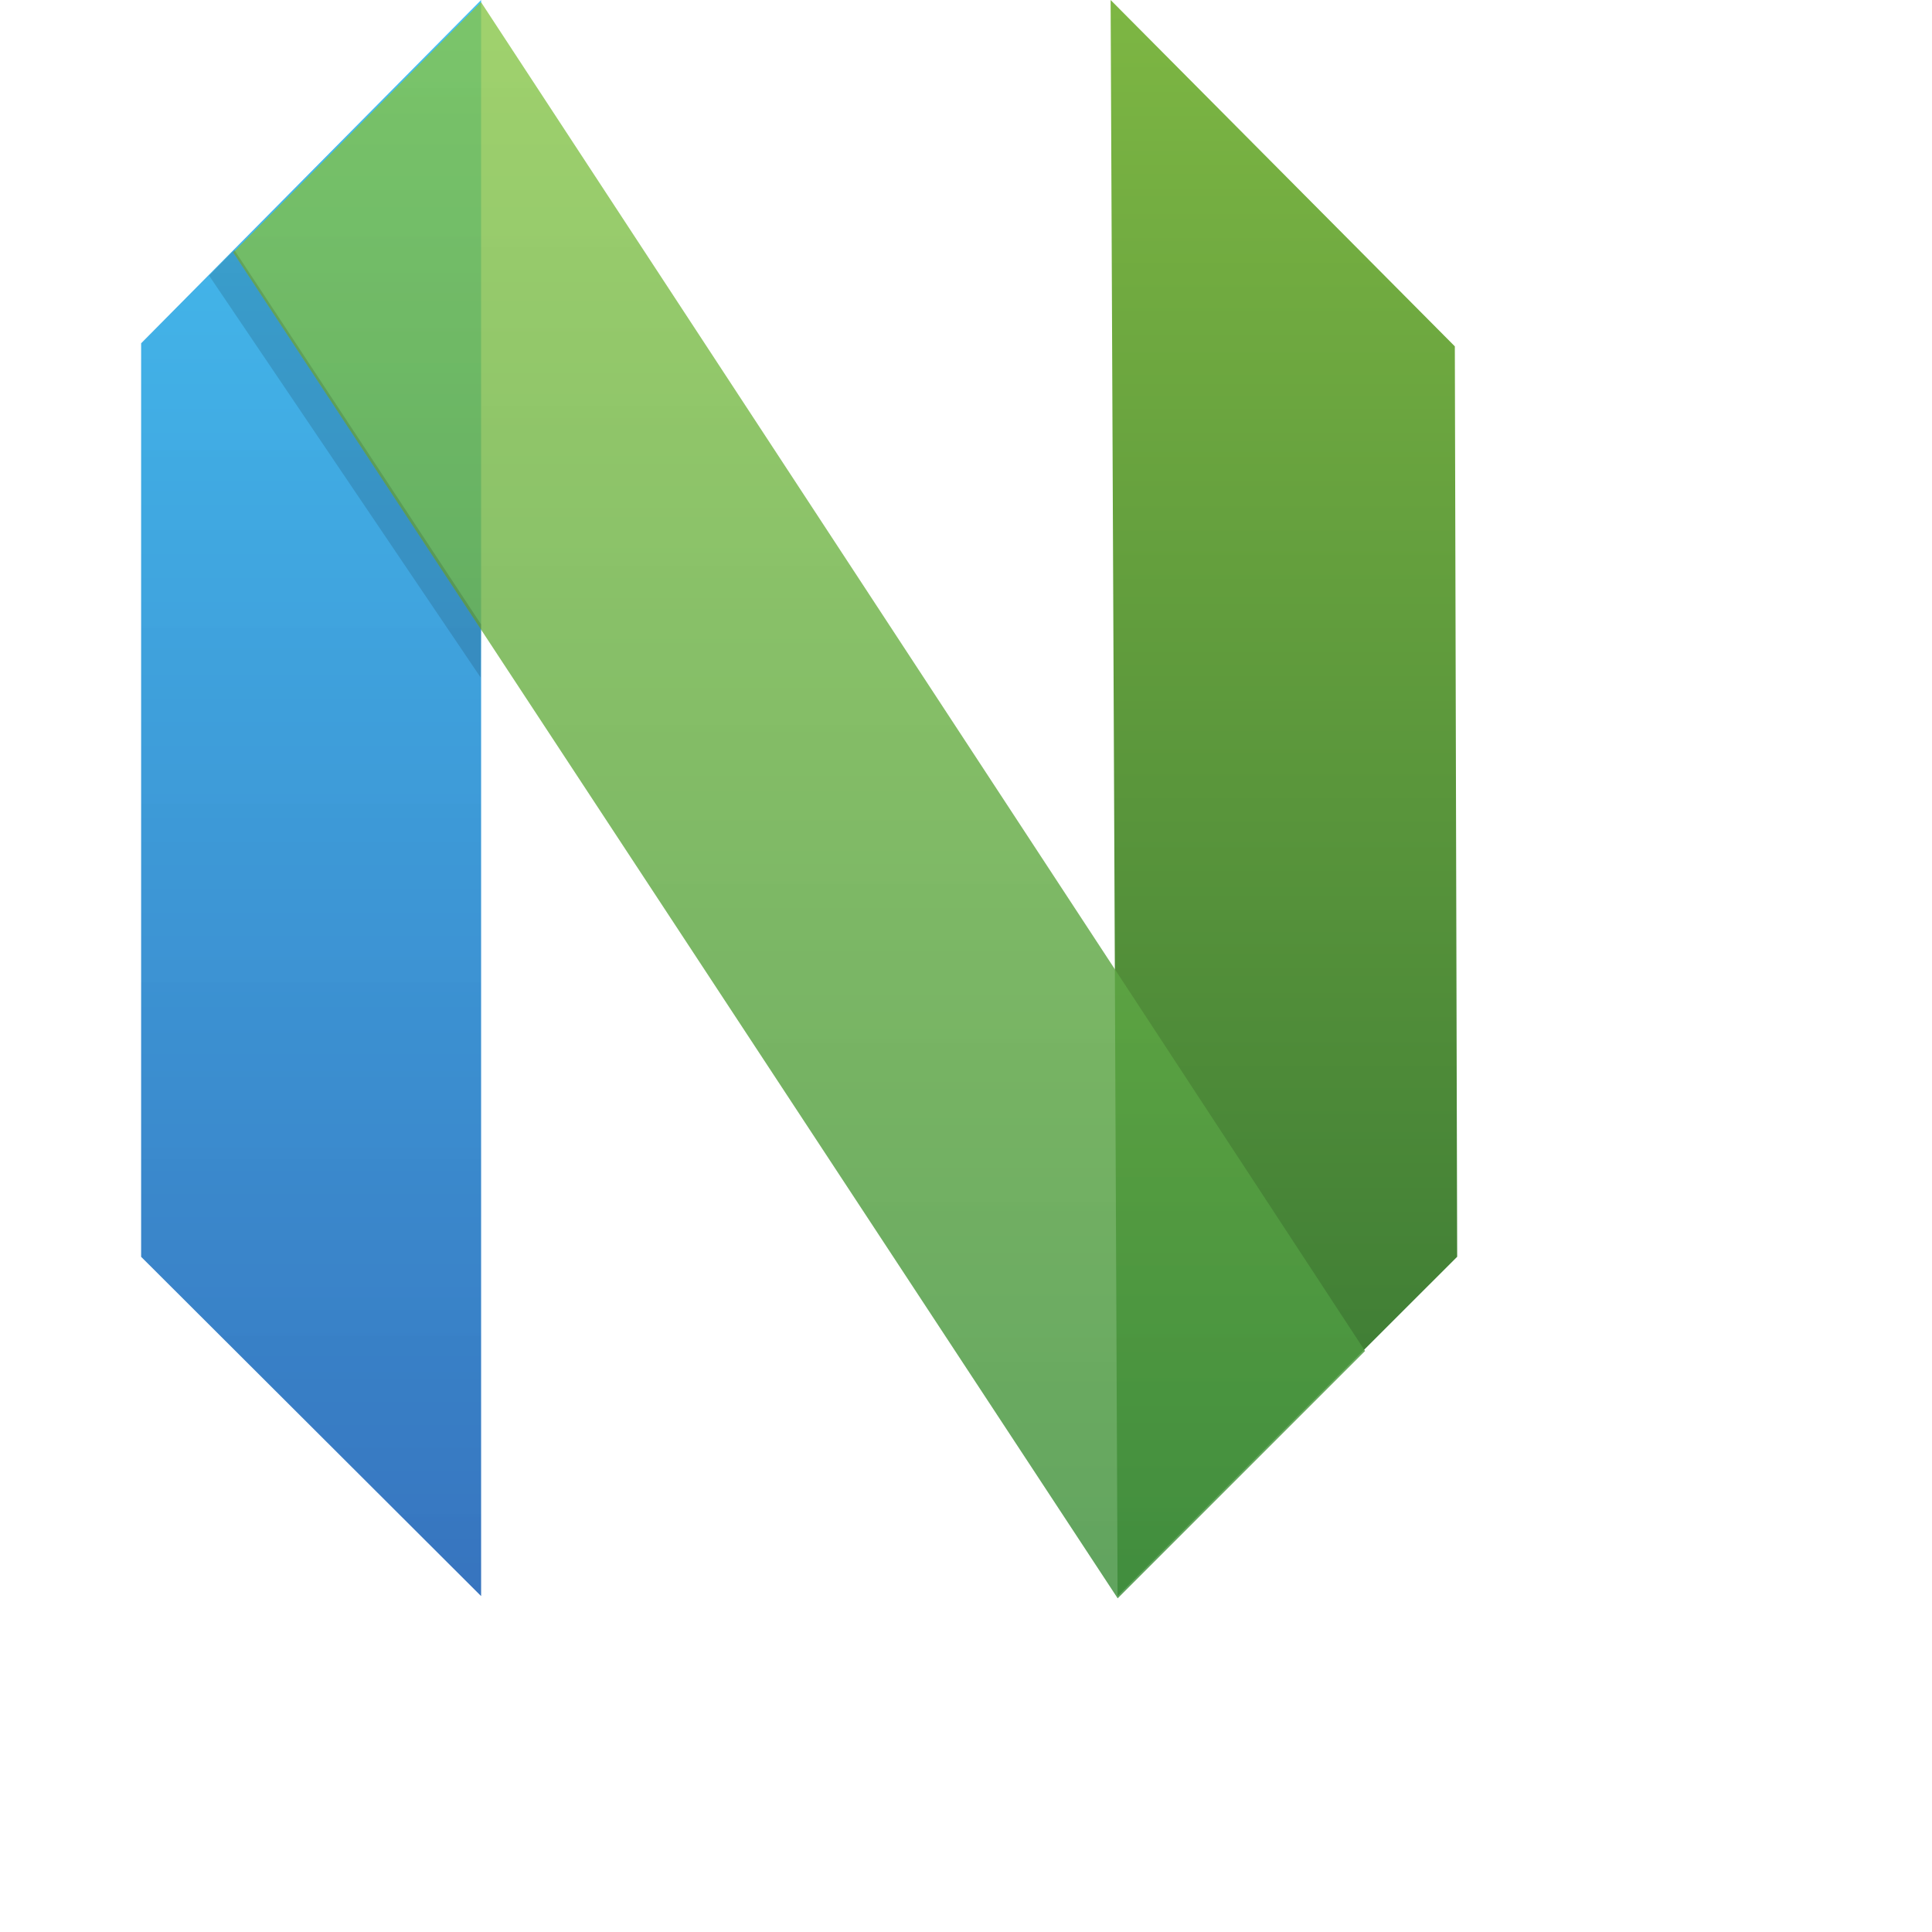
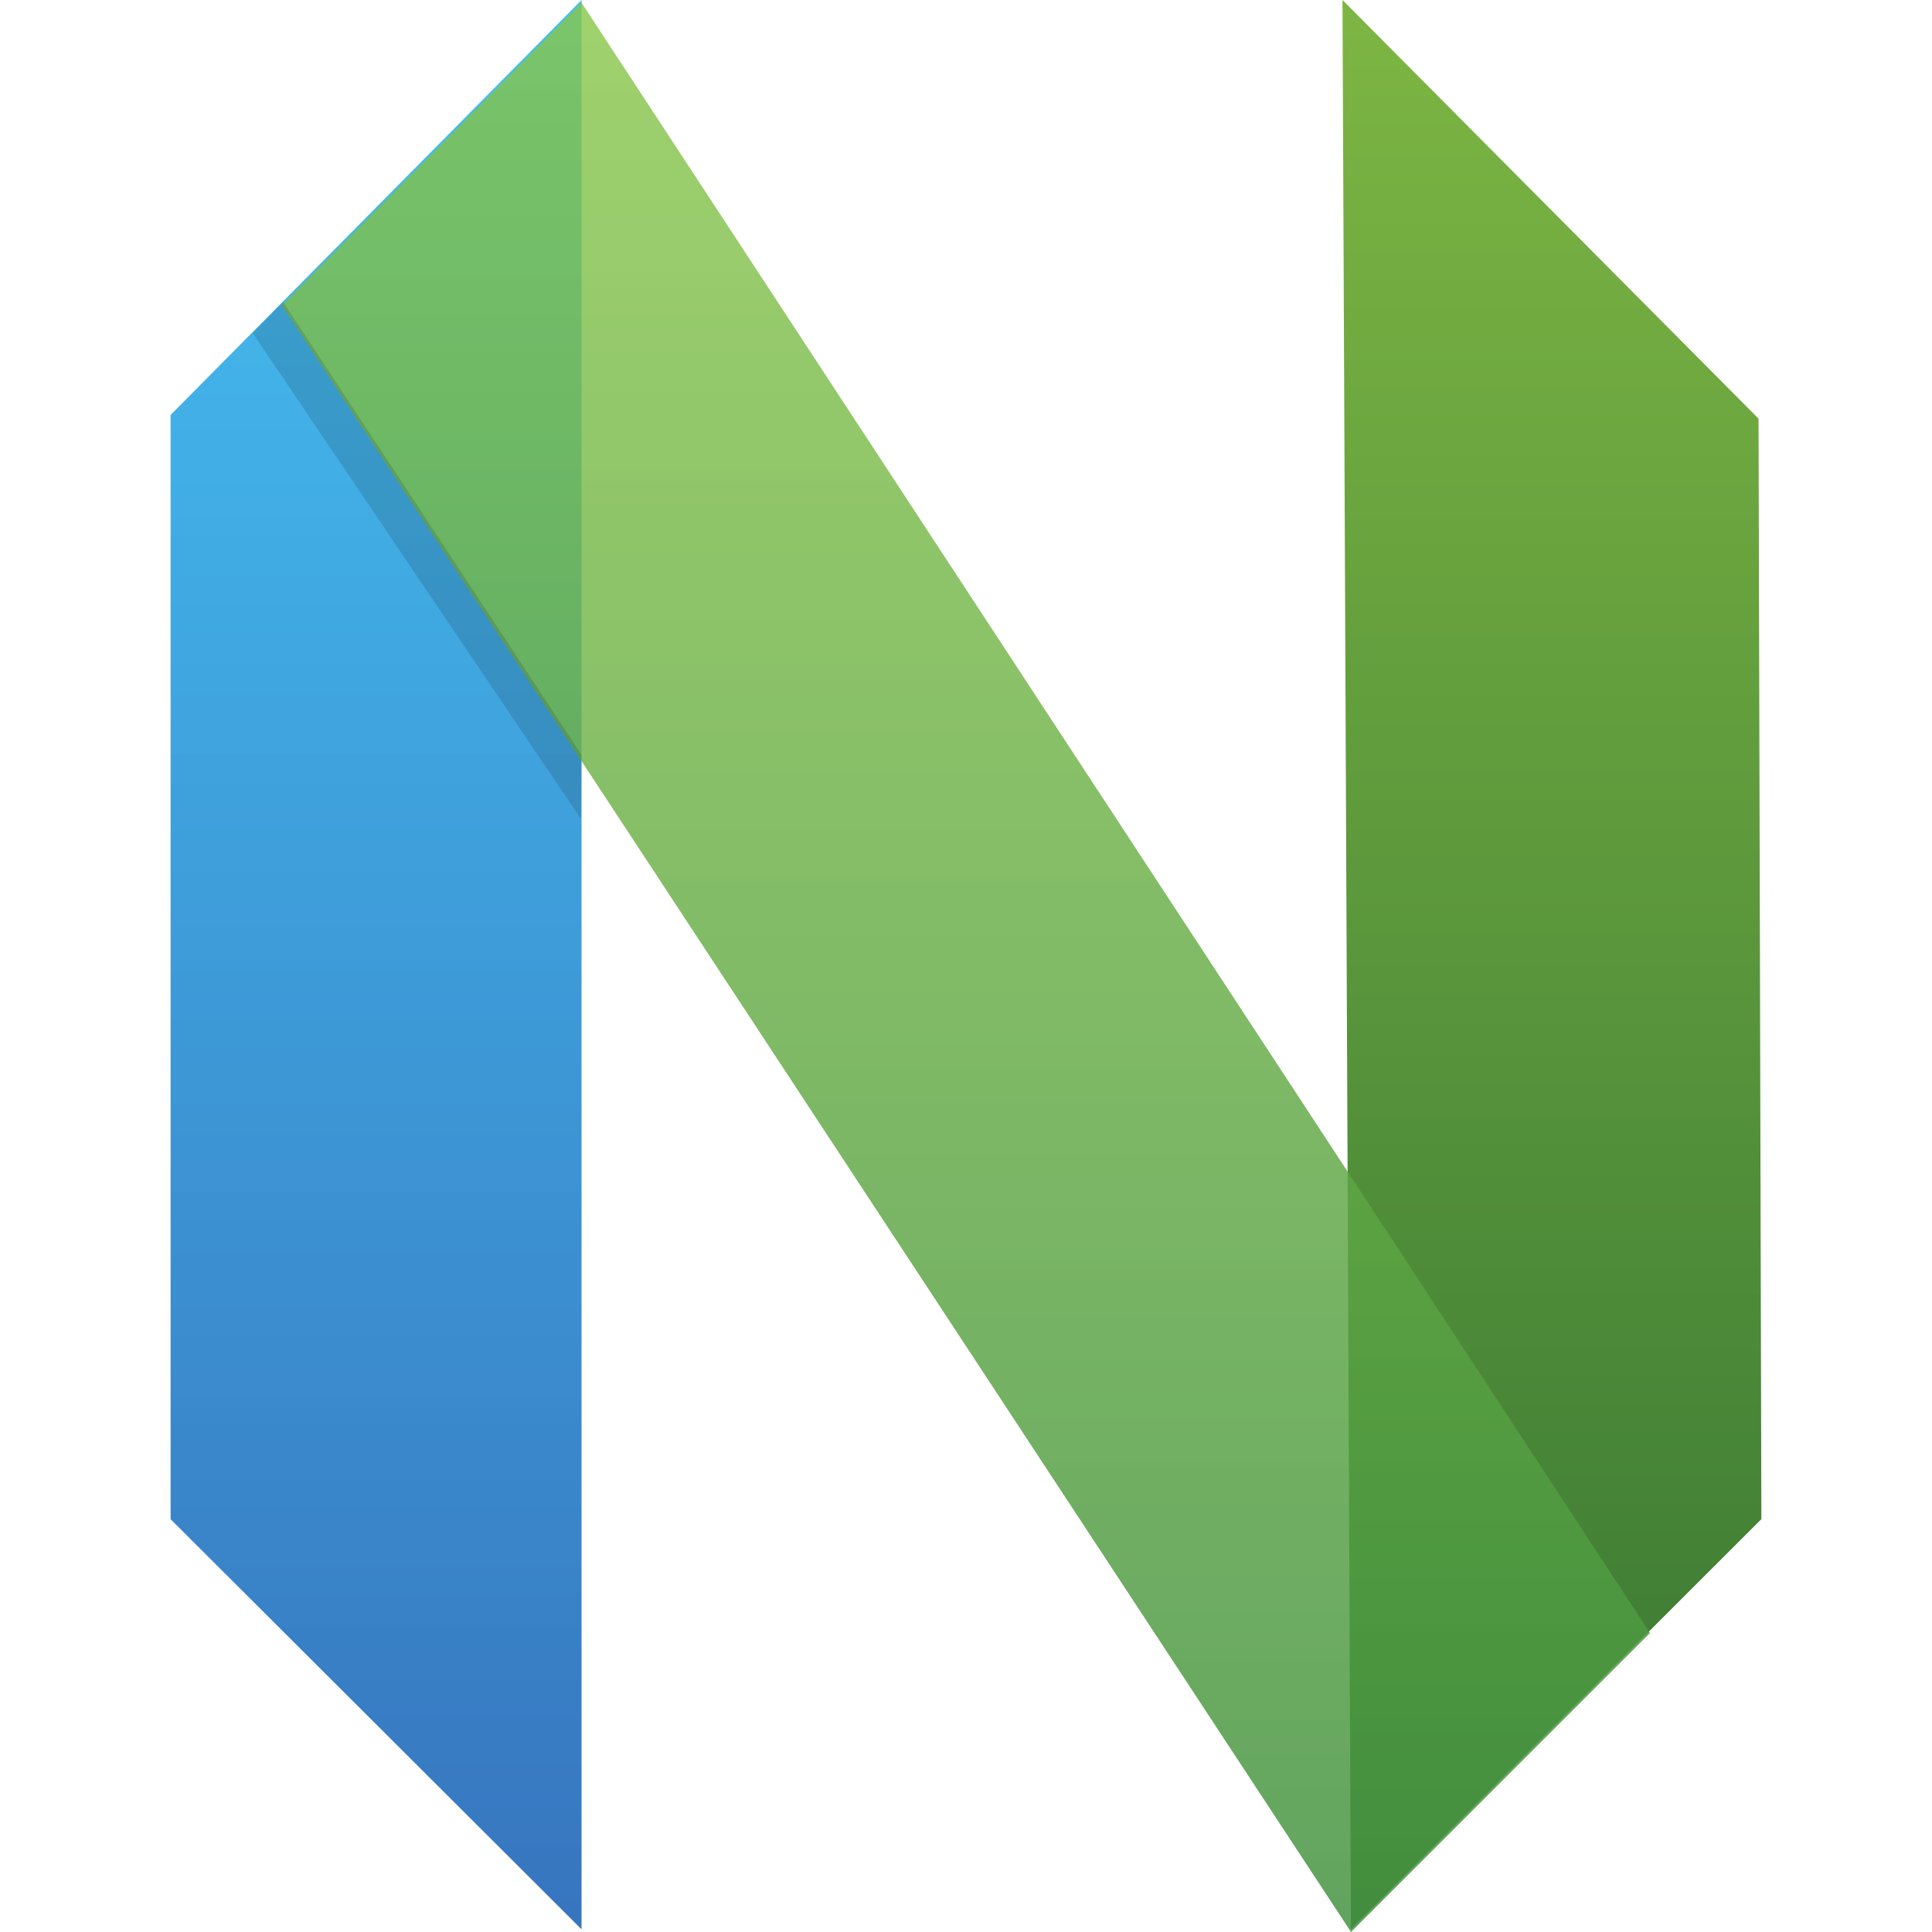
<svg xmlns="http://www.w3.org/2000/svg" viewBox="0 0 24 24" role="img" aria-label="Neovim">
  <defs>
    <defs>
      <linearGradient id="tss_neovim_a" x1="0.5" x2="0.5" y1="0" y2="1" gradientTransform="matrix(32.95703 0 0 154.7227 .426 .426)" gradientUnits="userSpaceOnUse">
        <stop offset="0" stop-color="#16b0ed" stop-opacity=".8" />
        <stop offset="1" stop-color="#0f59b2" stop-opacity=".835" />
      </linearGradient>
      <linearGradient id="tss_neovim_b" x1="0.5" x2="0.5" y1="0" y2="1" gradientTransform="matrix(-33.59375 0 0 154.7227 128 .426)" gradientUnits="userSpaceOnUse">
        <stop offset="0" stop-color="#7db643" />
        <stop offset="1" stop-color="#367533" />
      </linearGradient>
      <linearGradient id="tss_neovim_c" x1="0.5" x2="0.5" y1="0" y2="1" gradientTransform="matrix(109.7148 0 0 154.7266 9.355 .637)" gradientUnits="userSpaceOnUse">
        <stop offset="0" stop-color="#88c649" stop-opacity=".8" />
        <stop offset="1" stop-color="#439240" stop-opacity=".839" />
      </linearGradient>
    </defs>
  </defs>
  <style>@keyframes tss_neovim_al{0%{opacity:0}4%,92%{opacity:1}98%,100%{opacity:0}}.tss_neovim_al{animation:tss_neovim_al 3.6s linear infinite}@keyframes tss_neovim_pc0{0%,0%{opacity:0;transform:translateY(-7px)}22%,100%{opacity:1;transform:none}}@keyframes tss_neovim_pc1{0%,4%{opacity:0;transform:translateY(-7px)}26%,100%{opacity:1;transform:none}}@keyframes tss_neovim_pc2{0%,8%{opacity:0;transform:translateY(-7px)}30%,100%{opacity:1;transform:none}}@keyframes tss_neovim_pc3{0%,12%{opacity:0;transform:translateY(-7px)}34%,100%{opacity:1;transform:none}}.tss_neovim_pc0{transform-box:fill-box;transform-origin:50% 0%;animation:tss_neovim_pc0 3.6s cubic-bezier(.22,1,.36,1) infinite}.tss_neovim_pc1{transform-box:fill-box;transform-origin:50% 0%;animation:tss_neovim_pc1 3.6s cubic-bezier(.22,1,.36,1) infinite}.tss_neovim_pc2{transform-box:fill-box;transform-origin:50% 0%;animation:tss_neovim_pc2 3.6s cubic-bezier(.22,1,.36,1) infinite}.tss_neovim_pc3{transform-box:fill-box;transform-origin:50% 0%;animation:tss_neovim_pc3 3.6s cubic-bezier(.22,1,.36,1) infinite}@media (prefers-reduced-motion: reduce){.tss_neovim_al{animation:none!important;opacity:1!important}.tss_neovim_pc0{animation:none!important;opacity:1!important;transform:none!important}.tss_neovim_pc1{animation:none!important;opacity:1!important;transform:none!important}.tss_neovim_pc2{animation:none!important;opacity:1!important;transform:none!important}.tss_neovim_pc3{animation:none!important;opacity:1!important;transform:none!important}}</style>
  <g class="tss_neovim_al">
-     <g transform="translate(0 0) scale(0.155117)">
+     <g transform="translate(0 0) scale(0.1875)">
      <g class="tss_neovim_pc0">
        <path fill="url(#tss_neovim_a)" d="M.426 33.703 33.383.426v154.722L.426 122.258Zm0 0" transform="translate(10.95 -.352) scale(.82614)" />
      </g>
      <g class="tss_neovim_pc1">
        <path fill="url(#tss_neovim_b)" d="M127.773 34 94.406.426l.676 154.722L128 122.254Zm0 0" transform="translate(10.95 -.352) scale(.82614)" />
      </g>
      <g class="tss_neovim_pc2">
        <path fill="url(#tss_neovim_c)" d="m33.379.637 85.691 130.75-23.98 23.976L9.355 24.903Zm0 0" transform="translate(10.95 -.352) scale(.82614)" />
      </g>
      <g class="tss_neovim_pc3">
        <path fill-opacity="0.129" d="m38.53 50.01-.04 4.244-21.743-32.18 2.014-2.06zm0 0" />
      </g>
    </g>
  </g>
</svg>
